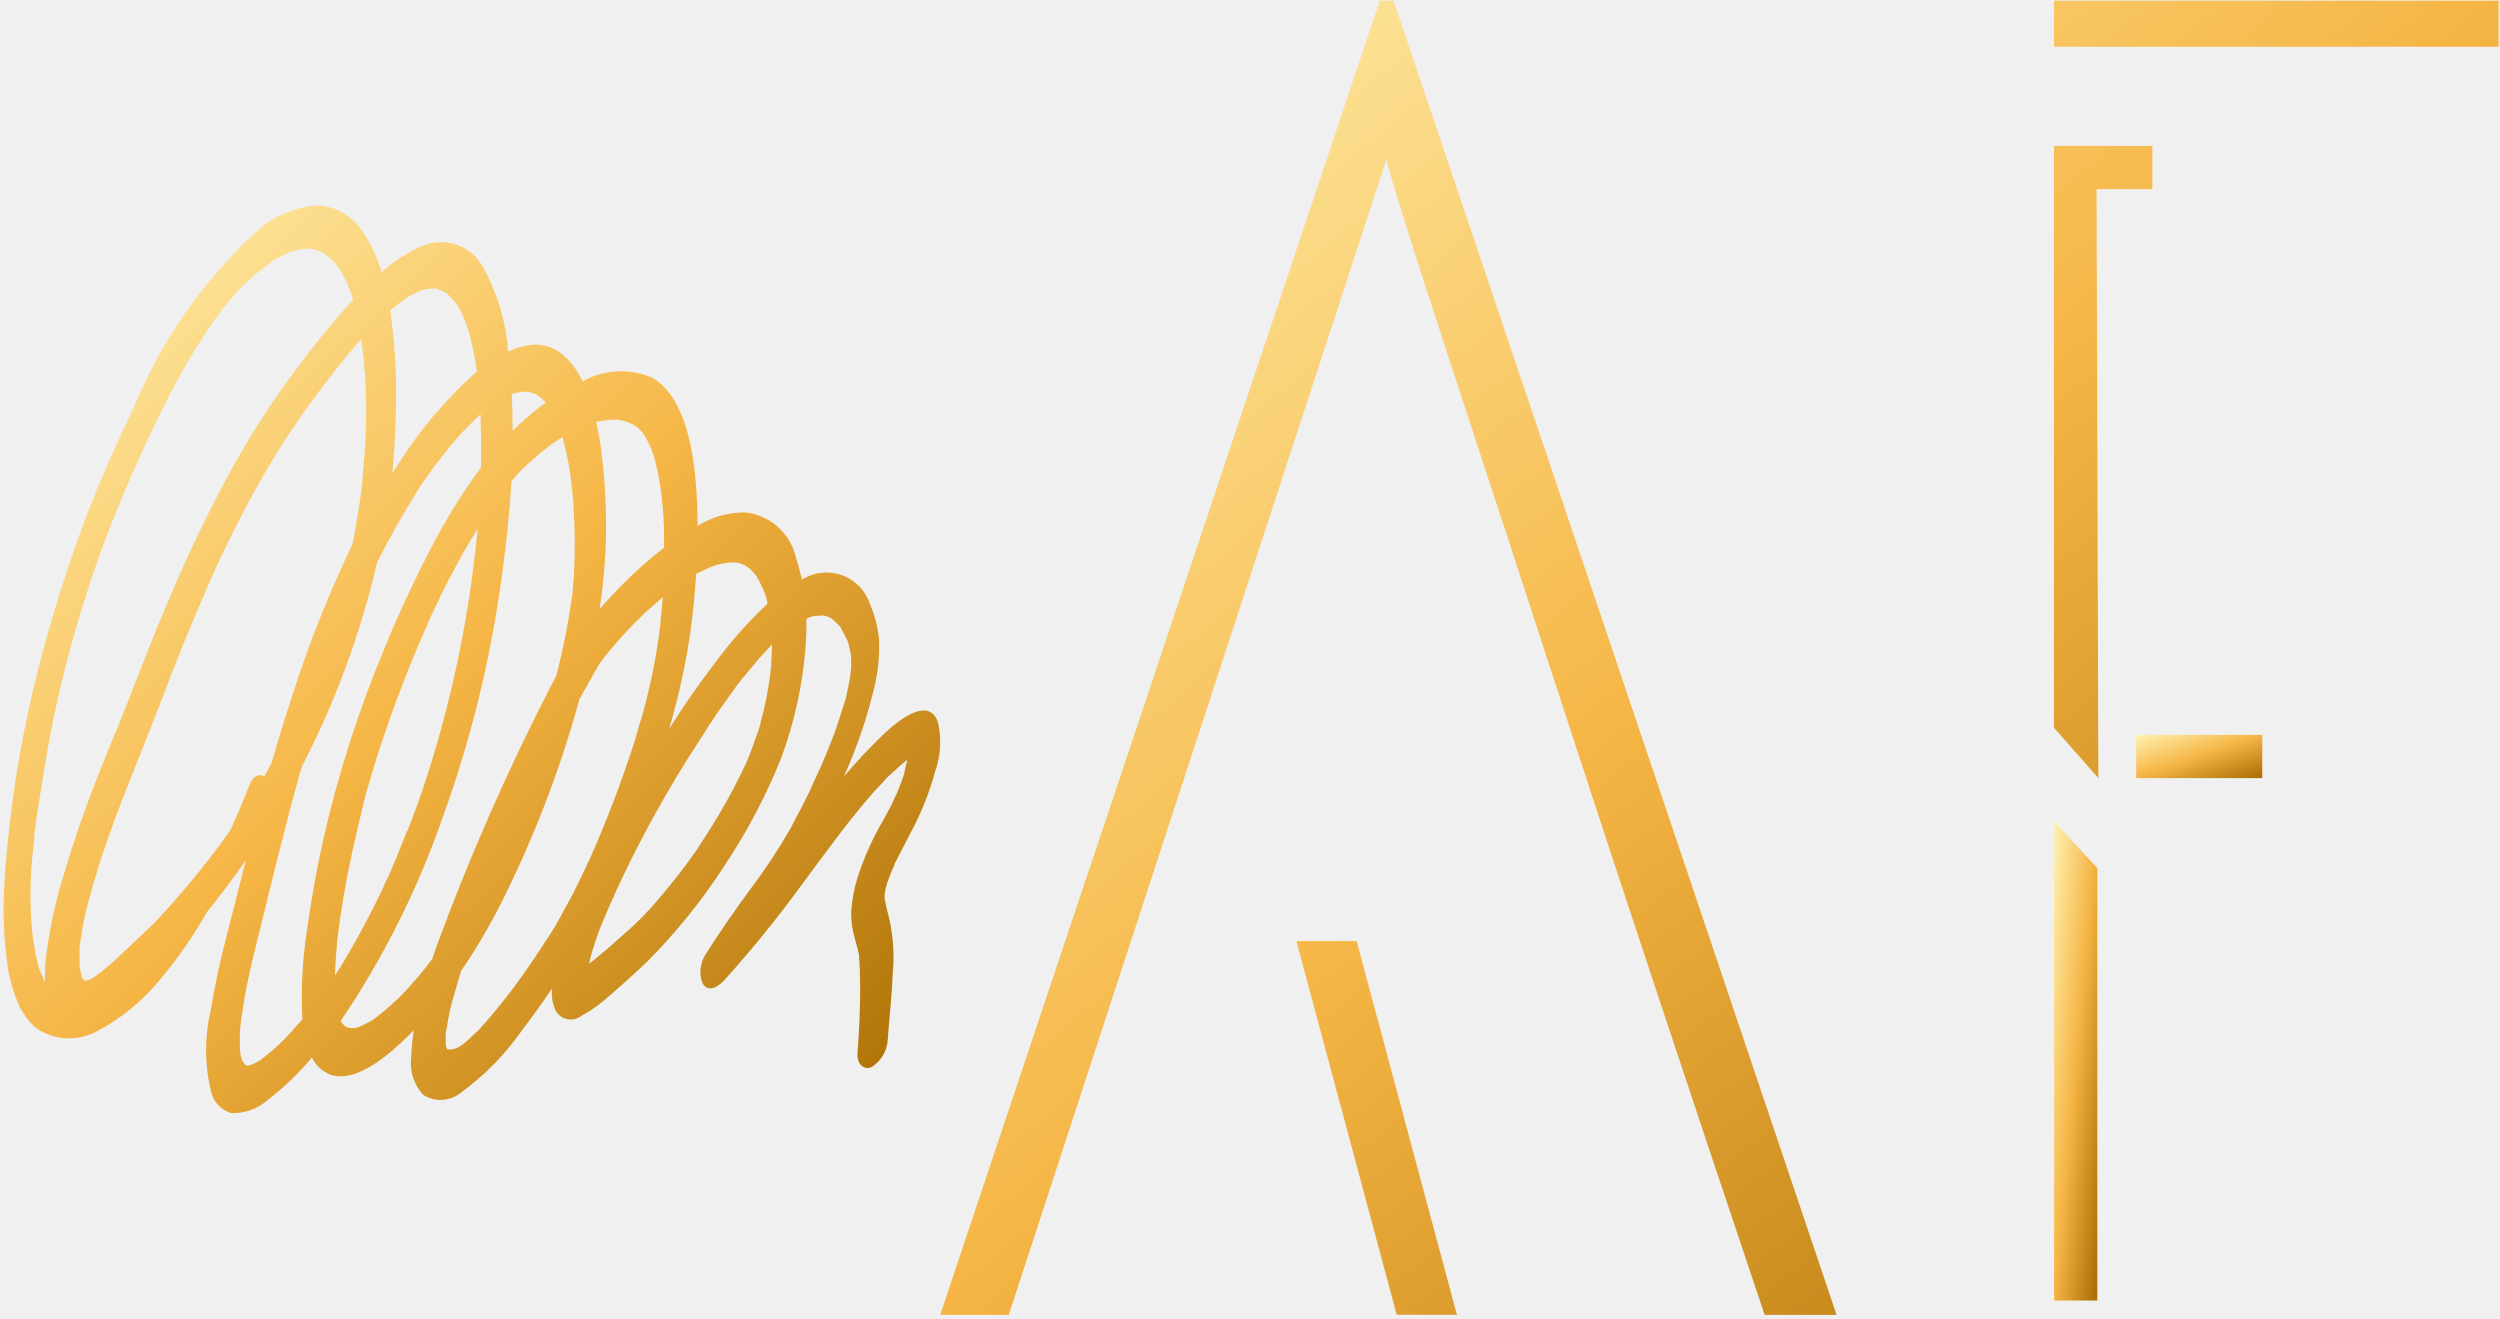
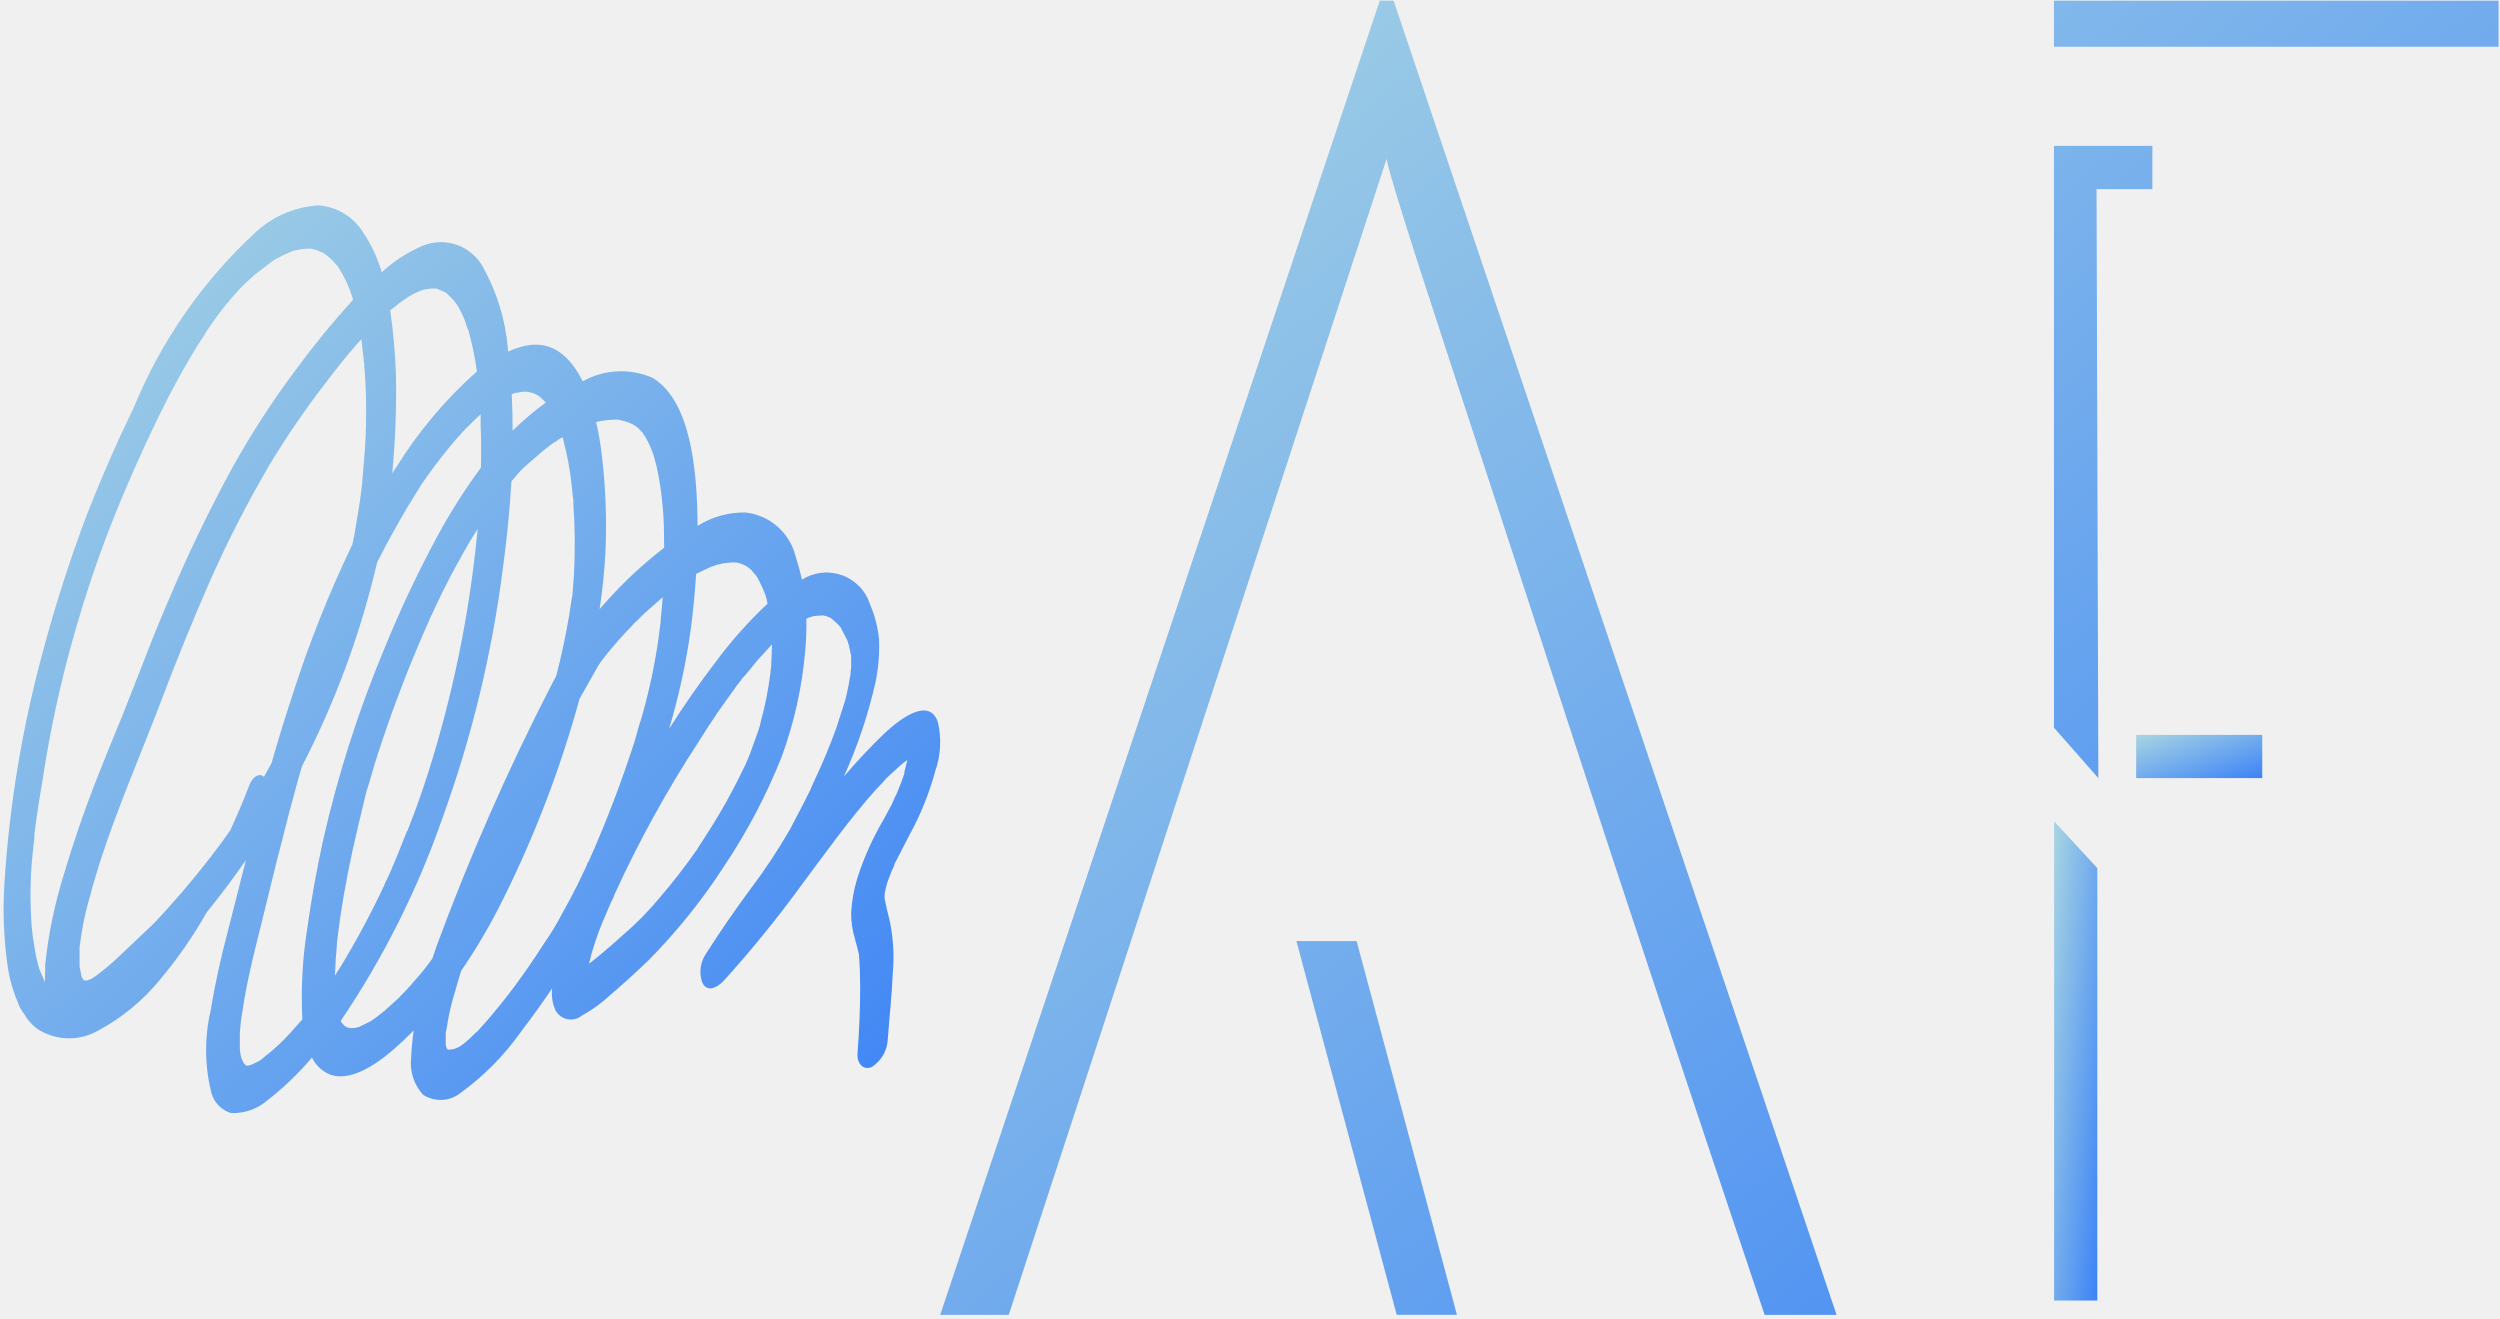
<svg xmlns="http://www.w3.org/2000/svg" width="694" height="366" viewBox="0 0 694 366" fill="none">
  <g clip-path="url(#clip0_1_7)">
    <path d="M246.451 288.486C246.854 282.745 247.582 276.368 247.816 270.394C248.309 265.261 247.984 260.082 246.854 255.051C246.353 253.185 245.922 251.3 245.561 249.402V248.271L245.801 246.984C245.801 246.737 246.367 244.962 246.204 245.287L247.42 242.056L248.226 240.281L248.304 239.878L248.466 239.553L252.503 231.719C255.556 226.154 257.941 220.247 259.608 214.121C261.171 209.711 261.424 204.942 260.337 200.391C257.912 193.611 250.241 199.182 245.561 203.544C241.591 207.359 237.818 211.373 234.256 215.571C238.024 207.247 240.946 198.566 242.98 189.658C243.833 185.681 244.184 181.612 244.027 177.547C243.706 174.18 242.861 170.883 241.524 167.776C240.937 165.924 239.933 164.232 238.588 162.83C237.243 161.428 235.595 160.354 233.769 159.691C231.943 159.027 229.99 158.792 228.059 159.004C226.128 159.216 224.272 159.868 222.633 160.911C222.134 158.735 221.542 156.581 220.858 154.456C220.068 151.232 218.303 148.331 215.802 146.148C213.302 143.965 210.189 142.607 206.889 142.26C202.208 142.195 197.609 143.487 193.647 145.978C193.569 129.017 191.307 110.938 181.133 104.879C178.049 103.533 174.695 102.92 171.333 103.088C167.972 103.256 164.696 104.201 161.761 105.848C158.29 98.905 153.2 94.38 145.77 95.999C144.132 96.369 142.537 96.909 141.011 97.611V96.961C140.349 88.939 137.982 81.151 134.069 74.117C132.471 71.214 129.849 69.01 126.715 67.935C123.58 66.861 120.158 66.993 117.115 68.305C113.024 70.094 109.259 72.55 105.973 75.573C104.85 71.737 103.164 68.089 100.968 64.749C99.647 62.557 97.823 60.711 95.647 59.363C93.471 58.016 91.005 57.206 88.454 57C82.036 57.388 75.941 59.951 71.175 64.268C56.369 77.882 44.738 94.585 37.106 113.194C32.375 122.919 28.038 132.83 24.104 142.903C19.345 155.528 15.223 168.384 11.753 181.422C6.162 202.121 2.645 223.325 1.255 244.721C0.711 252.807 1.038 260.928 2.23 268.944C2.782 272.308 3.758 275.589 5.136 278.708C5.427 279.557 5.862 280.348 6.423 281.049C5.857 280.405 6.423 281.211 6.585 281.296L7.391 282.589C8.164 283.633 9.059 284.58 10.057 285.411C12.528 287.108 15.424 288.083 18.419 288.226C21.414 288.368 24.389 287.672 27.01 286.217C33.84 282.605 39.858 277.631 44.692 271.603C49.472 265.897 53.716 259.762 57.368 253.277C61.138 248.648 64.772 243.805 68.269 238.747L63.264 258.445C61.294 265.818 59.675 273.281 58.415 280.808C56.711 288.317 56.823 296.124 58.74 303.581C59.123 304.86 59.818 306.024 60.761 306.968C61.706 307.912 62.869 308.607 64.148 308.99C67.843 309.129 71.452 307.858 74.244 305.434C78.77 301.929 82.911 297.952 86.595 293.569C87.646 295.727 89.456 297.422 91.678 298.328C96.931 300.187 103.626 296.228 109.282 291.307C111.111 289.691 112.968 287.942 114.853 286.061C114.484 288.604 114.241 291.164 114.125 293.732C113.925 295.565 114.117 297.419 114.689 299.172C115.26 300.925 116.198 302.537 117.44 303.899C119.023 304.93 120.892 305.431 122.778 305.329C124.664 305.227 126.469 304.529 127.932 303.334C134.393 298.637 140.038 292.909 144.639 286.379C147.603 282.505 150.485 278.496 153.285 274.353C153.013 276.474 153.349 278.629 154.253 280.568C154.6 281.179 155.076 281.708 155.648 282.117C156.221 282.526 156.875 282.805 157.566 282.936C158.257 283.066 158.968 283.045 159.65 282.873C160.332 282.701 160.968 282.382 161.514 281.939C164.343 280.375 166.973 278.476 169.348 276.283C172.736 273.38 176.154 270.287 179.599 267.007C187.676 258.905 194.875 249.973 201.077 240.359C207.385 230.928 212.688 220.861 216.899 210.325C220.429 200.79 222.657 190.823 223.524 180.693C223.801 177.742 223.909 174.777 223.849 171.813L224.57 171.41L225.136 171.248L225.942 171.007L228.367 170.845H228.529L229.498 171.085L230.466 171.488L230.869 171.729L232.559 173.263L233.372 174.154L233.775 174.96L235.225 177.788L235.79 179.562C235.465 178.516 235.79 179.562 235.79 179.803L236.115 181.337L236.278 182.065V185.296L236.115 186.668V187.071L235.55 190.302L234.9 193.37L234.503 194.82L234.178 195.795L232.163 202.088C230.379 207.029 228.358 211.88 226.104 216.624L225.701 217.508L224.895 219.368L223.199 222.761L219.324 230.185C215.984 235.979 212.289 241.561 208.26 246.899C203.957 252.711 199.814 258.739 195.831 264.985C195.104 266.124 194.647 267.414 194.492 268.757C194.338 270.099 194.491 271.459 194.94 272.734C196.15 275.321 198.652 274.593 200.921 272.253C208.688 263.66 215.99 254.659 222.796 245.287C229.413 236.407 236.037 227.117 243.142 219.205L244.995 217.268L245.886 216.221L246.289 215.818L250.001 212.425L251.619 211.131L251.86 211.053L251.054 214.284V214.687L250.891 215.168L250.241 217.027L248.791 220.661L248.629 220.902L248.388 221.383L247.582 223.242L245.32 227.442C242.312 232.541 239.875 237.957 238.052 243.59C237.06 246.761 236.464 250.043 236.278 253.361C236.253 255.821 236.606 258.27 237.324 260.623L238.052 263.288L238.293 264.419L238.455 264.907V265.147C238.672 267.999 238.781 270.905 238.781 273.865C238.781 279.894 238.538 286.057 238.052 292.354C237.812 295.585 239.99 297.197 242.089 296.15C243.371 295.308 244.434 294.173 245.191 292.839C245.948 291.506 246.378 290.011 246.445 288.479M199.224 156.711H199.387L200.758 156.386L202.774 156.146H204.399C205.399 156.31 206.357 156.668 207.22 157.199L207.701 157.524L208.429 158.09L209.801 159.702L209.963 159.864L210.529 160.833L211.738 163.336L212.466 165.111L212.707 165.917L213.032 167.289V167.614C207.77 172.557 202.962 177.961 198.665 183.762C194.141 189.682 189.833 195.871 185.742 202.329C188.475 193.186 190.501 183.847 191.801 174.394C192.446 169.336 192.93 164.305 193.25 159.299L196.969 157.524L199.224 156.711ZM170.245 116.503H171.454L172.104 116.588L174.197 117.153L175.816 117.881L176.459 118.284L177.187 118.85L178.396 120.137L178.637 120.54L179.124 121.268C179.856 122.502 180.476 123.799 180.977 125.143L181.387 126.196L181.543 126.762L182.193 129.18C183.067 133.008 183.66 136.895 183.967 140.81L184.045 141.616L184.13 142.825L184.292 145.978L184.37 152.031C178.411 156.646 172.896 161.809 167.898 167.451L166.448 169.07C167.236 163.904 167.774 158.704 168.06 153.487C168.481 144.513 168.157 135.52 167.092 126.599C166.748 123.42 166.21 120.266 165.48 117.153C167.068 116.773 168.69 116.555 170.323 116.503M142.064 109.404L143.04 109.079H143.196L145.055 108.754H146.504L148.123 109.157L149.41 109.807L150.541 110.776L151.516 111.744C148.254 114.119 145.175 116.736 142.305 119.572C142.305 116.13 142.225 112.767 142.064 109.482V109.404ZM113.007 230.673L109.932 238.344L108.32 242.134L107.429 244.071L106.779 245.371L106.701 245.69C103.069 253.435 99.026 260.98 94.591 268.294L92.978 270.797L93.219 265.953L93.466 263.125L93.544 261.591L93.622 260.948L94.434 254.733C95.67 246.498 97.284 238.236 99.277 229.945L101.696 219.771L102.099 218.561L102.664 216.702C103.366 214.171 104.12 211.668 104.926 209.194C108.32 198.749 112.142 188.521 116.394 178.509L119.624 171.085L119.865 170.604L120.027 170.279L120.833 168.504L122.849 164.305C125.276 159.459 127.861 154.696 130.604 150.016L132.619 146.785L132.457 148.234C131.349 159.512 129.652 170.724 127.373 181.825C125.074 193.003 122.188 204.053 118.727 214.927C117.03 220.24 115.148 225.491 113.085 230.673M111.226 83.881L112.838 82.757L113.566 82.276L114.859 81.548L116.875 80.657L117.362 80.494L118.012 80.332L119.865 80.091H121.158L123.011 80.897L123.577 81.144L124.064 81.47L125.514 82.919L126.242 83.725L126.567 84.213L126.645 84.291C127.546 85.662 128.304 87.121 128.907 88.647L129.791 91.156L129.876 91.397L130.038 91.722L130.519 93.574C131.336 96.709 131.957 99.892 132.379 103.105C123.759 110.774 116.281 119.638 110.172 129.427L108.885 131.364C109.727 122.508 110.076 113.612 109.932 104.717C109.75 98.502 109.212 92.303 108.32 86.15L111.226 83.881ZM81.024 193.455C79.017 199.554 77.132 205.692 75.368 211.866L73.275 215.662C72.3 214.609 70.285 215.175 69.238 217.918C67.622 222.122 65.845 226.321 63.908 230.517L61.73 233.585C57.054 239.937 52.069 246.056 46.791 251.918L44.289 254.655L42.995 256.033L42.352 256.677L41.864 257.158L31.613 266.844C30.052 268.23 28.436 269.553 26.77 270.81L26.204 271.206L25.398 271.694L24.267 272.175H23.461L22.811 271.934C23.623 272.337 23.376 272.175 23.136 271.934L22.811 271.453L22.655 271.128L22.492 270.563C22.817 271.538 22.492 270.725 22.492 270.322L22.089 268.307V262.813L22.252 261.76C22.733 257.945 23.487 254.169 24.507 250.462L25.314 247.634L25.476 246.828L25.723 246.015L27.66 239.56C32.503 224.542 38.802 210.091 44.451 195.314C48.811 183.742 53.465 172.305 58.415 161.002C63.266 150.106 68.713 139.484 74.731 129.186C79.618 121.074 84.979 113.257 90.788 105.777C93.375 102.331 96.068 98.994 98.868 95.765L100.318 94.146L101.124 101.252V102.058L101.286 103.43L101.449 106.258C101.831 114.121 101.642 122.001 100.883 129.837L100.643 132.58L100.565 133.952L100.48 134.758C100.061 138.329 99.523 141.884 98.868 145.419C98.599 147.357 98.248 149.266 97.815 151.147C91.236 164.84 85.625 178.977 81.024 193.455ZM10.947 269.1L10.707 268.294L10.544 267.644L9.979 265.388L9.088 259.979L8.847 257.639L8.763 256.833L8.685 255.376C8.301 249.133 8.436 242.868 9.088 236.647L9.413 233.657L9.576 232.207V231.316L10.382 225.342L12.8 210.403C14.95 197.838 17.836 185.411 21.446 173.185C24.994 160.997 29.252 149.028 34.2 137.339C38.082 128.061 42.311 118.931 46.876 109.97C49.308 105.31 51.892 100.73 54.625 96.24L56.562 93.249L57.531 91.637L58.181 90.753C60.675 86.999 63.48 83.461 66.566 80.176L67.379 79.363L68.185 78.557L70.772 76.217L75.29 72.745L75.94 72.258L76.662 71.855L79.002 70.645L80.861 69.839L81.836 69.514H81.992C83.182 69.217 84.401 69.056 85.626 69.033H86.354L87.888 69.436L89.254 70.002L89.904 70.327L90.066 70.405C90.942 71.023 91.754 71.727 92.491 72.505L93.615 73.792L93.862 74.117L94.266 74.767C95.738 77.112 96.904 79.635 97.737 82.276L97.899 82.757L97.977 83.244C92.431 89.349 87.201 95.735 82.311 102.377C75.445 111.531 69.24 121.164 63.745 131.202C57.686 142.425 52.163 153.929 47.194 165.676C44.72 171.38 42.38 177.111 40.174 182.871C38.128 188.042 36.109 193.182 34.115 198.292C31.428 204.749 28.817 211.209 26.282 217.671C23.159 225.738 20.36 233.927 17.89 242.218C15.268 250.496 13.482 259.016 12.559 267.65L12.481 272.656L10.947 269.1ZM78.924 288.479V288.564L78.683 288.72L77.708 289.695L75.29 291.873L73.191 293.563L72.222 294.376L71.741 294.616L70.122 295.422L69.719 295.585L68.913 295.825H68.588L68.263 295.747L67.867 295.344L67.541 294.941L66.976 293.647L66.735 292.601L66.573 290.982V286.704L66.813 284.124V284.039L66.976 282.745L67.945 276.693C69.238 269.425 71.091 262.326 72.872 255.136C75.29 245.068 77.819 234.976 80.458 224.861L82.72 216.54L83.123 215.09L83.773 212.906L83.852 212.665C93.116 194.764 100.113 175.778 104.679 156.146C108.08 149.382 111.798 142.783 115.821 136.37L117.115 134.27L117.596 133.62L118.727 132.008C121.258 128.454 123.895 125.091 126.638 121.918L128.654 119.656L129.707 118.603L130.272 118.037C131.295 116.963 132.344 115.966 133.419 115.047V117.712C133.583 121.7 133.611 125.739 133.503 129.83C129.03 135.891 124.983 142.256 121.393 148.878C115.948 159.001 111.044 169.407 106.701 180.05C99.536 197.184 93.862 214.904 89.741 233.013C87.905 241.348 86.398 249.751 85.223 258.204C83.943 266.401 83.509 274.707 83.93 282.992L82.48 284.605C81.349 285.948 80.163 287.24 78.924 288.479ZM114.365 273.137L112.428 275.237L111.46 276.212L110.979 276.693L110.894 276.855L106.864 280.489L104.842 282.102L103.867 282.83L102.905 283.48L99.674 285.092L99.271 285.17L98.783 285.333L97.418 285.411L96.281 285.17L96.04 285.008L95.637 284.767L94.746 283.792C94.911 284.009 94.857 283.876 94.584 283.395C106.416 265.918 115.916 246.97 122.842 227.032C130.927 204.735 136.531 181.614 139.555 158.09C140.686 149.855 141.495 141.699 141.98 133.62L142.305 133.217L144.32 130.877L145.048 130.149L146.179 129.102L150.938 124.98L153.363 123.128L154.656 122.321L155.059 121.996L155.625 121.671L156.19 121.346L156.431 122.4C157.501 126.426 158.257 130.53 158.693 134.673L159.018 137.82L159.174 138.951V140.004C159.617 146.481 159.671 152.978 159.337 159.461L158.934 164.708V165.033L158.608 166.807L157.958 171.085C156.992 176.737 155.809 182.254 154.409 187.636L153.044 190.224C140.968 213.661 130.343 237.819 121.23 262.56L120.021 266.116L118.084 268.697C116.896 270.205 115.657 271.659 114.365 273.059M163.211 239.313L162.73 240.6L162.002 242.056L160.227 245.768C158.936 248.351 157.59 250.882 156.19 253.361C154.682 256.265 153.014 259.036 151.185 261.676L148.435 265.875L147.869 266.681L147.063 267.891L144.964 270.881C142.464 274.402 139.825 277.822 137.052 281.133C135.817 282.641 134.552 284.093 133.256 285.489L132.372 286.464L132.21 286.542L130.194 288.479L128.576 289.851L127.367 290.663L126.391 291.067L125.995 291.223L124.623 291.385L124.214 291.307L124.058 291.067L123.895 290.742L123.733 289.935V286.704L124.058 285.17C124.378 282.908 124.833 280.648 125.423 278.39L125.91 276.615L126.235 275.562L127.204 272.168L128.01 269.503C132.454 263.016 136.421 256.216 139.88 249.155C148.639 231.495 155.669 213.028 160.871 194.014L166.117 184.731L166.767 183.762L167.813 182.39C170.236 179.322 172.793 176.416 175.484 173.672L176.05 173.022L176.778 172.372L178.877 170.279L183.72 166.001L183.961 165.839V166.079L183.395 172.138V172.697L183.233 173.828L182.83 177.059C181.835 184.09 180.38 191.048 178.474 197.888L177.987 199.67C178.149 198.857 177.662 200.794 177.584 200.794L176.212 205.644C172.536 217.124 168.223 228.39 163.295 239.391M208.098 209.519L207.051 212.022L206.485 213.153L205.595 215.005C203.065 220.156 200.263 225.169 197.203 230.023L195.018 233.416L193.972 235.028L193.647 235.594L193.081 236.407C189.986 240.82 186.673 245.077 183.155 249.161C180.081 252.906 176.676 256.365 172.981 259.498C170.113 262.132 167.151 264.663 164.102 267.085L163.536 267.488L163.939 265.875L164.18 264.822L164.505 263.776C165.512 260.358 166.752 257.013 168.216 253.764L169.588 250.533L170.394 248.921L170.557 248.355C177.311 233.577 185.164 219.326 194.05 205.722L196.715 201.523L198.087 199.507L198.737 198.532L198.899 198.214L204.548 190.302C205.302 189.387 206.002 188.445 206.648 187.474C205.517 189.171 207.051 187.149 207.376 186.824L210.282 183.274L213.025 180.284L213.831 179.4L214.319 178.919L214.072 185.056L213.916 186.187L213.831 187.155L213.35 190.38C212.973 192.807 212.488 195.23 211.894 197.648L211.244 200.073L211.01 201.204L210.522 202.816L208.098 209.519ZM252.185 209.356C251.968 208.871 251.968 208.871 252.185 209.356Z" fill="url(#a)" />
    <path d="M384.947 44.007C384.947 45.86 390.44 63.538 401.427 97.042C417.907 147.298 424.409 167.217 437.407 207.049C450.405 246.881 467.881 299.532 489.862 365.004H509.829L386.801 0H383.089L261 365.004H280.031L384.947 44.007ZM376.592 261.242H359.882L387.732 364.996H404.446L376.592 261.242ZM582.5 216L582 52.5H597.5V40.5H570.176V202L582.5 216ZM694.123 12.969V0.004H570.176V12.969H694.123Z" fill="url(#a)" />
    <path d="M593 204H628V216H593V204Z" fill="url(#a)" />
    <path d="M582.215 241V361.035H570.215V228L582.215 241Z" fill="url(#a)" />
  </g>
  <defs>
    <linearGradient id="a" x1="0%" y1="0%" x2="100%" y2="100%">
-       <stop offset="0%" stop-color="#fff2b2" />
-       <stop offset="50%" stop-color="#f5b544" />
-       <stop offset="100%" stop-color="#a86c00" />
+       <stop offset="0%" stop-color="#A8D5E3" />
+       <stop offset="50%" stop-color="#72ACED" />
+       <stop offset="100%" stop-color="#3C83F6" />
    </linearGradient>
    <clipPath id="clip0_1_7">
      <rect width="693" height="365" fill="white" transform="translate(0.600006 0.190994)" />
    </clipPath>
  </defs>
</svg>
